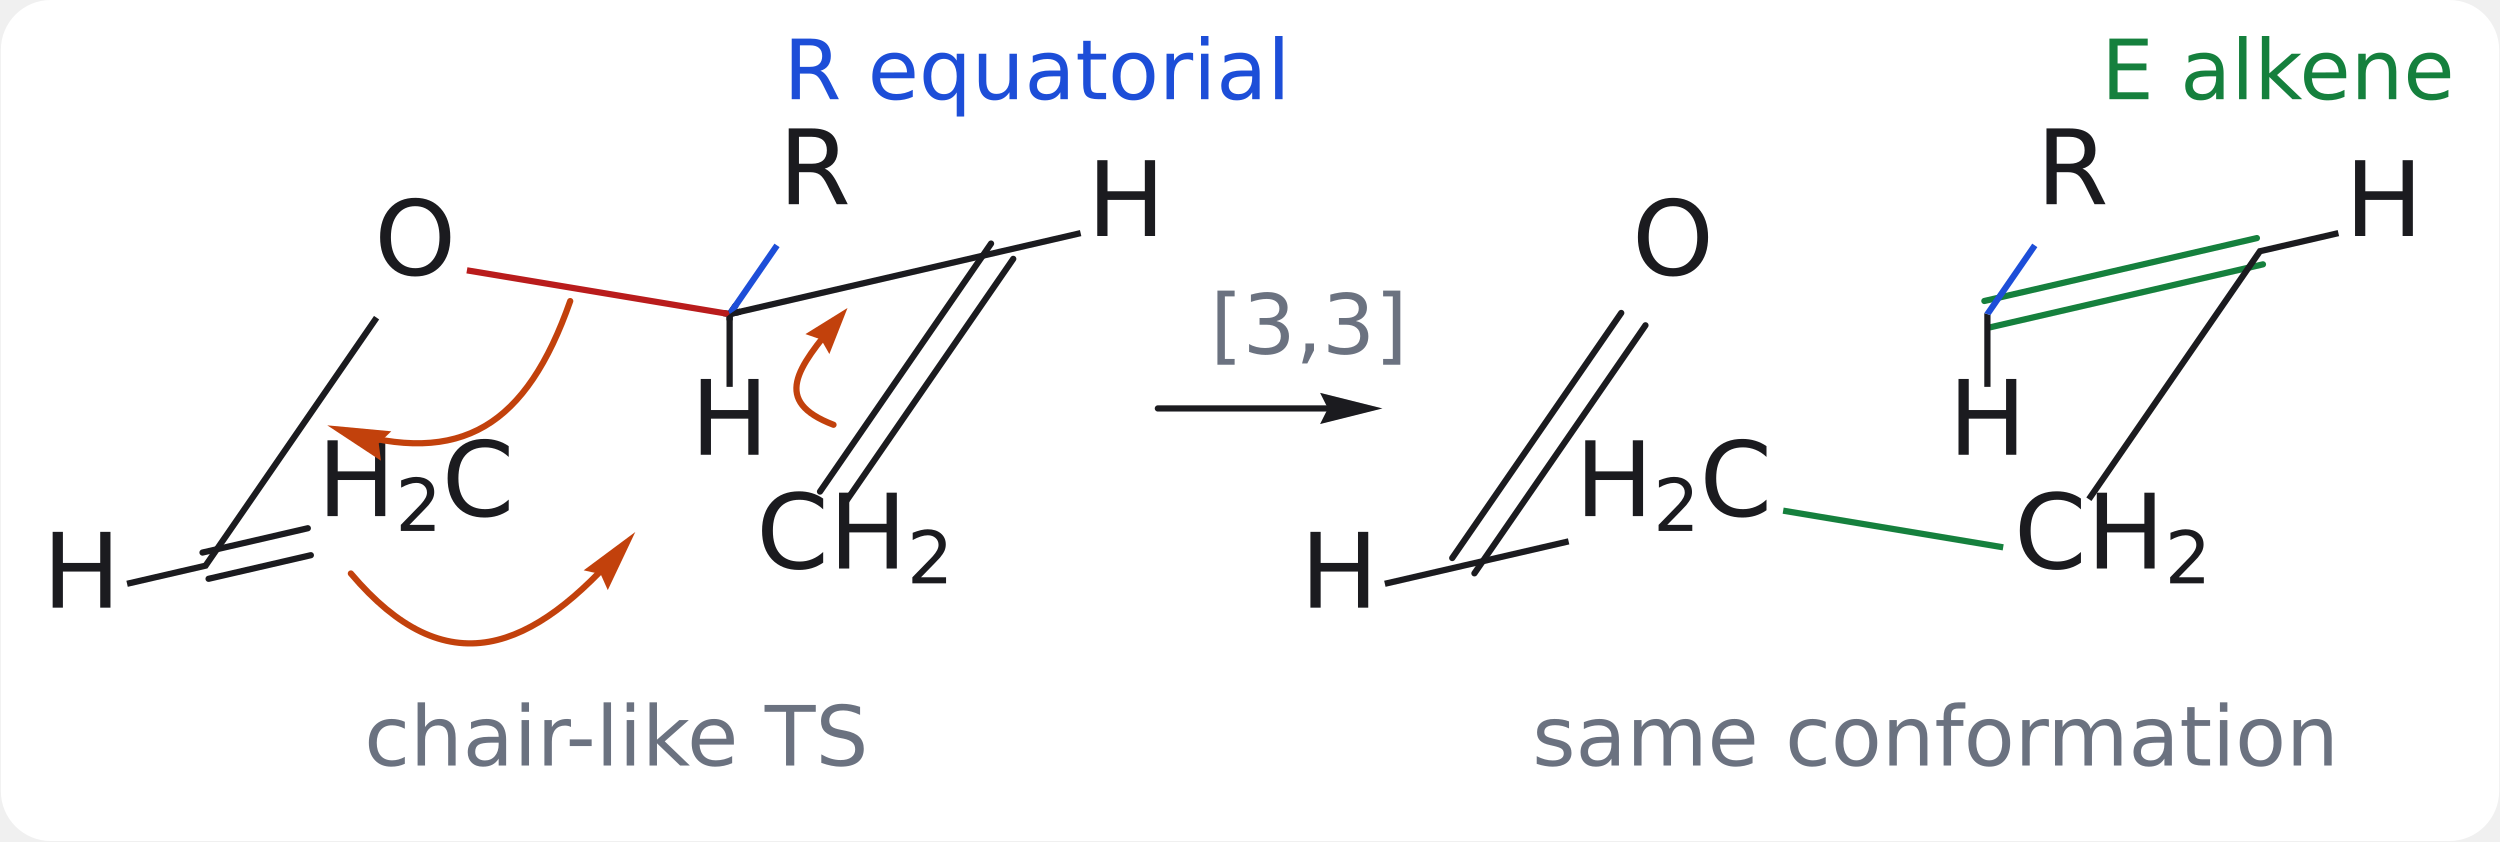
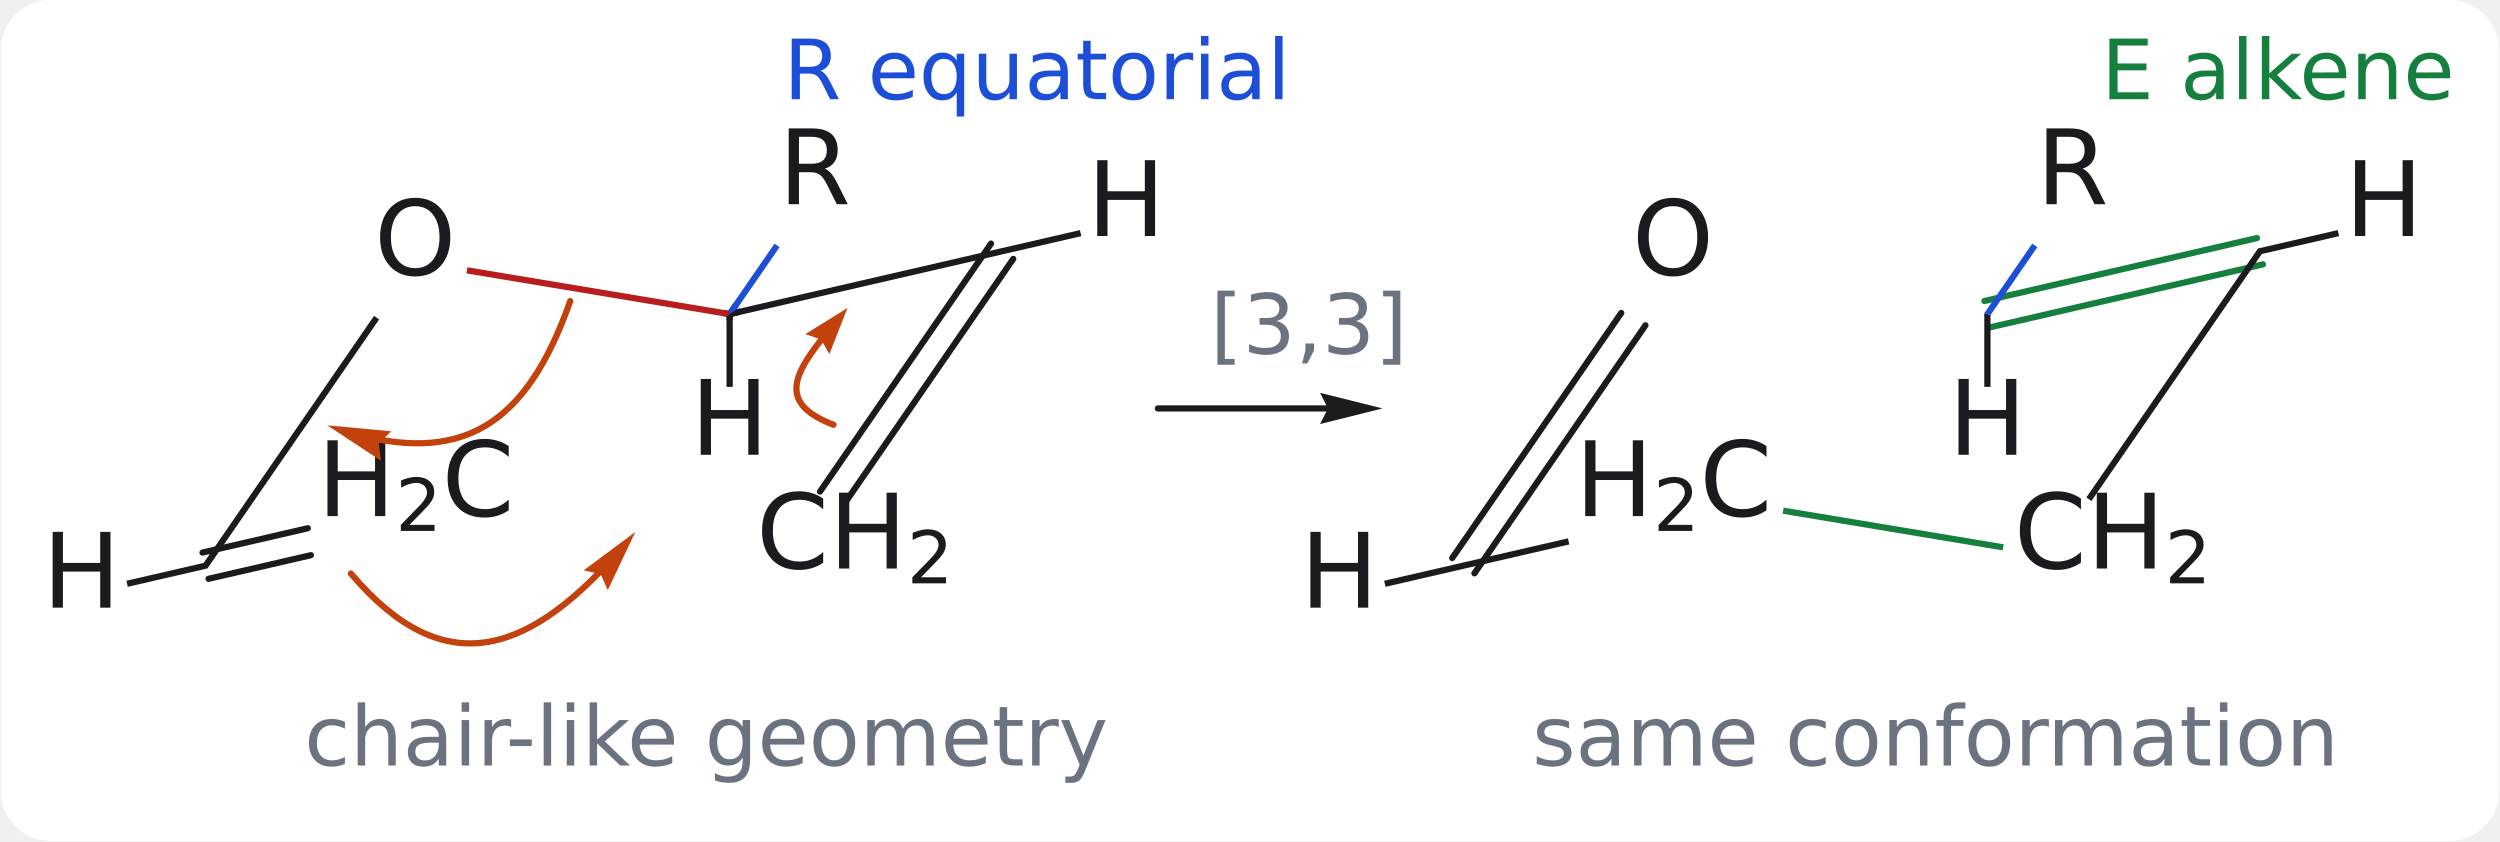
<svg xmlns="http://www.w3.org/2000/svg" viewBox="-169.137 -114.567 700.757 235.9" width="434" height="146">
  <style>.c-ink.fill{fill:#1b1b1f}.c-ink.stroke{stroke:#1b1b1f}.c-arrow.fill{fill:#c2410c}.c-arrow.stroke{stroke:#c2410c}.c-nu.fill{fill:#1d4ed8}.c-nu.stroke{stroke:#1d4ed8}.c-el.fill{fill:#b91c1c}.c-el.stroke{stroke:#b91c1c}.c-good.fill{fill:#15803d}.c-good.stroke{stroke:#15803d}.c-muted.fill{fill:#6b7280}.c-muted.stroke{stroke:#6b7280}.card{fill:#ffffff}@media (prefers-color-scheme: dark){.c-ink.fill{fill:#e6e6ea}.c-ink.stroke{stroke:#e6e6ea}.c-arrow.fill{fill:#ff9f5a}.c-arrow.stroke{stroke:#ff9f5a}.c-nu.fill{fill:#8ab4ff}.c-nu.stroke{stroke:#8ab4ff}.c-el.fill{fill:#ff8a8a}.c-el.stroke{stroke:#ff8a8a}.c-good.fill{fill:#6ee7a0}.c-good.stroke{stroke:#6ee7a0}.c-muted.fill{fill:#9ca3af}.c-muted.stroke{stroke:#9ca3af}.card{fill:#1e1e1e}}</style>
  <rect class="card" x="-169.137" y="-114.567" width="700.757" height="235.900" rx="14" />
  <line class="c-ink stroke" x1="114.832" y1="-41.954" x2="68.072" y2="25.848" stroke-width="1.75" stroke-linecap="round" />
  <line class="c-ink stroke" x1="108.608" y1="-46.246" x2="60.634" y2="23.317" stroke-width="1.75" stroke-linecap="round" />
  <line class="c-ink stroke" x1="-112.57" y1="40.417" x2="-83.038" y2="33.602" stroke-width="1.75" stroke-linecap="round" />
  <line class="c-ink stroke" x1="-110.87" y1="47.783" x2="-82.188" y2="41.164" stroke-width="1.75" stroke-linecap="round" />
  <line class="c-ink stroke" x1="292.166" y1="-23.317" x2="244.192" y2="46.246" stroke-width="1.75" stroke-linecap="round" />
  <line class="c-ink stroke" x1="285.372" y1="-26.782" x2="237.968" y2="41.954" stroke-width="1.75" stroke-linecap="round" />
  <path class="c-good stroke" d="M465.37 -40.417 L388.93 -22.777 " fill="none" stroke-width="1.75" stroke-linecap="round" stroke-linejoin="round" />
  <path class="c-good stroke" d="M463.67 -47.783 L387.23 -30.143 " fill="none" stroke-width="1.75" stroke-linecap="round" stroke-linejoin="round" />
  <path class="c-ink fill stroke" d="M37.281 -27.82 L37.777 -28.54 L36.337 -29.533 L34.875 -27.415 L35.28 -26.46 Z M34.405 -25.719 L34.405 -24.71 L36.155 -24.71 L36.155 -25.764 L35.28 -26.46 Z M34.875 -27.415 L33.698 -27.611 L33.41 -25.885 L34.405 -25.719 L35.28 -26.46 Z M36.155 -25.764 L38.527 -26.311 L38.133 -28.016 L37.281 -27.82 L35.28 -26.46 Z " stroke-width="0" stroke-linecap="round" stroke-linejoin="round" />
  <path class="c-ink fill stroke" d="M34.405 -25.719 L34.405 -6.058 L36.155 -6.058 L36.155 -25.764 L35.28 -26.46 Z M111.969 -43.26 L133.931 -48.327 L133.538 -50.032 L111.471 -44.94 Z M-112.248 43.324 L-133.931 48.327 L-133.538 50.032 L-111.192 44.876 Z M36.155 -25.764 L111.969 -43.26 L111.471 -44.94 L37.281 -27.82 L35.28 -26.46 Z M-64.466 -25.96 L-112.248 43.324 L-111.192 44.876 L-63.025 -24.966 Z M387.205 -26.732 L387.205 -6.058 L388.955 -6.058 L388.955 -26.188 Z M465.048 -43.324 L486.731 -48.327 L486.338 -50.032 L463.992 -44.876 Z M240.894 43.245 L218.869 48.327 L219.262 50.032 L241.266 44.955 Z M241.266 44.955 L270.808 38.138 L270.415 36.432 L240.894 43.245 Z M417.266 25.96 L465.048 -43.324 L463.992 -44.876 L415.825 24.966 Z " stroke-width="0" stroke-linecap="round" stroke-linejoin="round" />
  <path class="c-nu fill stroke" d="M37.281 -27.82 L49.294 -45.24 L47.853 -46.233 L34.875 -27.415 L35.28 -26.46 Z M388.955 -26.188 L402.094 -45.24 L400.653 -46.233 L387.205 -26.732 Z " stroke-width="0" stroke-linecap="round" stroke-linejoin="round" />
  <path class="c-good fill stroke" d="M330.645 29.535 L392.365 39.821 L392.652 38.095 L330.932 27.808 Z " stroke-width="0" stroke-linecap="round" stroke-linejoin="round" />
  <path class="c-el fill stroke" d="M-38.556 -37.879 L34.405 -25.719 L35.28 -26.46 L34.875 -27.415 L-38.269 -39.605 Z " stroke-width="0" stroke-linecap="round" stroke-linejoin="round" />
  <text class="c-ink fill" xml:space="preserve" x="-64.399" y="-57.616" font-family="DejaVu Sans" font-size="29.167" font-weight="normal" font-style="normal" text-decoration="none" dominant-baseline="text-before-edge">O</text>
  <text class="c-ink fill" xml:space="preserve" x="42.737" y="24.704" font-family="DejaVu Sans" font-size="29.167" font-weight="normal" font-style="normal" text-decoration="none" dominant-baseline="text-before-edge">CH</text>
  <text class="c-ink fill" xml:space="preserve" x="85.035" y="34.912" font-family="DejaVu Sans" font-size="20.417" font-weight="normal" font-style="normal" text-decoration="none" dominant-baseline="text-before-edge">2</text>
  <text class="c-ink fill" xml:space="preserve" x="-80.384" y="10.004" font-family="DejaVu Sans" font-size="29.167" font-weight="normal" font-style="normal" text-decoration="none" dominant-baseline="text-before-edge">H</text>
  <text class="c-ink fill" xml:space="preserve" x="-58.452" y="20.212" font-family="DejaVu Sans" font-size="20.417" font-weight="normal" font-style="normal" text-decoration="none" dominant-baseline="text-before-edge">2</text>
  <text class="c-ink fill" xml:space="preserve" x="-45.463" y="10.004" font-family="DejaVu Sans" font-size="29.167" font-weight="normal" font-style="normal" text-decoration="none" dominant-baseline="text-before-edge">C</text>
  <text class="c-ink fill" xml:space="preserve" x="48.991" y="-77.476" font-family="DejaVu Sans" font-size="29.167" font-weight="normal" font-style="normal" text-decoration="none" dominant-baseline="text-before-edge">R</text>
  <text class="c-ink fill" xml:space="preserve" x="24.314" y="-7.202" font-family="DejaVu Sans" font-size="29.167" font-weight="normal" font-style="normal" text-decoration="none" dominant-baseline="text-before-edge">H</text>
  <text class="c-ink fill" xml:space="preserve" x="135.538" y="-68.568" font-family="DejaVu Sans" font-size="29.167" font-weight="normal" font-style="normal" text-decoration="none" dominant-baseline="text-before-edge">H</text>
  <text class="c-ink fill" xml:space="preserve" x="-157.47" y="35.684" font-family="DejaVu Sans" font-size="29.167" font-weight="normal" font-style="normal" text-decoration="none" dominant-baseline="text-before-edge">H</text>
  <text class="c-ink fill" xml:space="preserve" x="288.401" y="-57.616" font-family="DejaVu Sans" font-size="29.167" font-weight="normal" font-style="normal" text-decoration="none" dominant-baseline="text-before-edge">O</text>
  <text class="c-ink fill" xml:space="preserve" x="395.537" y="24.704" font-family="DejaVu Sans" font-size="29.167" font-weight="normal" font-style="normal" text-decoration="none" dominant-baseline="text-before-edge">C</text>
  <text class="c-ink fill" xml:space="preserve" x="415.903" y="24.704" font-family="DejaVu Sans" font-size="29.167" font-weight="normal" font-style="normal" text-decoration="none" dominant-baseline="text-before-edge">H</text>
  <text class="c-ink fill" xml:space="preserve" x="437.835" y="34.912" font-family="DejaVu Sans" font-size="20.417" font-weight="normal" font-style="normal" text-decoration="none" dominant-baseline="text-before-edge">2</text>
  <text class="c-ink fill" xml:space="preserve" x="272.416" y="10.004" font-family="DejaVu Sans" font-size="29.167" font-weight="normal" font-style="normal" text-decoration="none" dominant-baseline="text-before-edge">H</text>
  <text class="c-ink fill" xml:space="preserve" x="294.348" y="20.212" font-family="DejaVu Sans" font-size="20.417" font-weight="normal" font-style="normal" text-decoration="none" dominant-baseline="text-before-edge">2</text>
  <text class="c-ink fill" xml:space="preserve" x="307.337" y="10.004" font-family="DejaVu Sans" font-size="29.167" font-weight="normal" font-style="normal" text-decoration="none" dominant-baseline="text-before-edge">C</text>
  <text class="c-ink fill" xml:space="preserve" x="401.791" y="-77.476" font-family="DejaVu Sans" font-size="29.167" font-weight="normal" font-style="normal" text-decoration="none" dominant-baseline="text-before-edge">R</text>
  <text class="c-ink fill" xml:space="preserve" x="377.114" y="-7.202" font-family="DejaVu Sans" font-size="29.167" font-weight="normal" font-style="normal" text-decoration="none" dominant-baseline="text-before-edge">H</text>
  <text class="c-ink fill" xml:space="preserve" x="488.338" y="-68.568" font-family="DejaVu Sans" font-size="29.167" font-weight="normal" font-style="normal" text-decoration="none" dominant-baseline="text-before-edge">H</text>
  <text class="c-ink fill" xml:space="preserve" x="195.33" y="35.684" font-family="DejaVu Sans" font-size="29.167" font-weight="normal" font-style="normal" text-decoration="none" dominant-baseline="text-before-edge">H</text>
  <path class="c-ink stroke" d="M155.4 0 L214.025 0 " fill="none" stroke-width="1.75" stroke-linecap="round" stroke-linejoin="round" />
  <path class="c-ink fill stroke" d="M218.4 0 L200.9 -4.375 L203.088 0 L200.9 4.375 Z " stroke-width="0" stroke-linecap="round" stroke-linejoin="round" />
  <path class="c-arrow stroke" d="M-70.957 46.3 C-44.221 77.888 -20.091 68.511 6.01 38.005 " fill="none" stroke-width="1.75" stroke-linecap="round" stroke-linejoin="round" />
  <path class="c-arrow fill stroke" d="M8.82 34.65 L-5.662 45.404 L-0.893 46.488 L1.102 50.954 Z " stroke-width="0" stroke-linecap="round" stroke-linejoin="round" />
  <path class="c-arrow stroke" d="M64.413 4.574 C47.09 -2.047 54.209 -11.298 65.542 -24.836 " fill="none" stroke-width="1.75" stroke-linecap="round" stroke-linejoin="round" />
  <path class="c-arrow fill stroke" d="M68.351 -28.191 L56.535 -20.858 L60.952 -19.322 L63.254 -15.252 Z " stroke-width="0" stroke-linecap="round" stroke-linejoin="round" />
  <path class="c-arrow stroke" d="M-9.437 -30.111 C-21.681 4.739 -39.846 16.556 -73.432 6.112 " fill="none" stroke-width="1.75" stroke-linecap="round" stroke-linejoin="round" />
  <path class="c-arrow fill stroke" d="M-77.586 4.735 L-62.526 14.663 L-63.14 9.81 L-59.626 6.408 Z " stroke-width="0" stroke-linecap="round" stroke-linejoin="round" />
  <text class="c-muted fill" xml:space="preserve" x="170.1" y="-31.5" font-family="DejaVu Sans" font-size="23.333" font-weight="normal" font-style="normal" text-decoration="none" dominant-baseline="text-before-edge">[3,3]</text>
  <text class="c-nu fill" xml:space="preserve" x="50.4" y="-102.9" font-family="DejaVu Sans" font-size="23.333" font-weight="normal" font-style="normal" text-decoration="none" dominant-baseline="text-before-edge">R equatorial</text>
-   <text class="c-muted fill" xml:space="preserve" x="-67.2" y="84" font-family="DejaVu Sans" font-size="23.333" font-weight="normal" font-style="normal" text-decoration="none" dominant-baseline="text-before-edge">chair-like TS</text>
+   <text class="c-muted fill" xml:space="preserve" x="-84" y="84" font-family="DejaVu Sans" font-size="23.333" font-weight="normal" font-style="normal" text-decoration="none" dominant-baseline="text-before-edge">chair-like geometry</text>
  <text class="c-good fill" xml:space="preserve" x="420" y="-102.9" font-family="DejaVu Sans" font-size="23.333" font-weight="normal" font-style="normal" text-decoration="none" dominant-baseline="text-before-edge">E alkene</text>
  <text class="c-muted fill" xml:space="preserve" x="260.4" y="84" font-family="DejaVu Sans" font-size="23.333" font-weight="normal" font-style="normal" text-decoration="none" dominant-baseline="text-before-edge">same conformation</text>
</svg>
